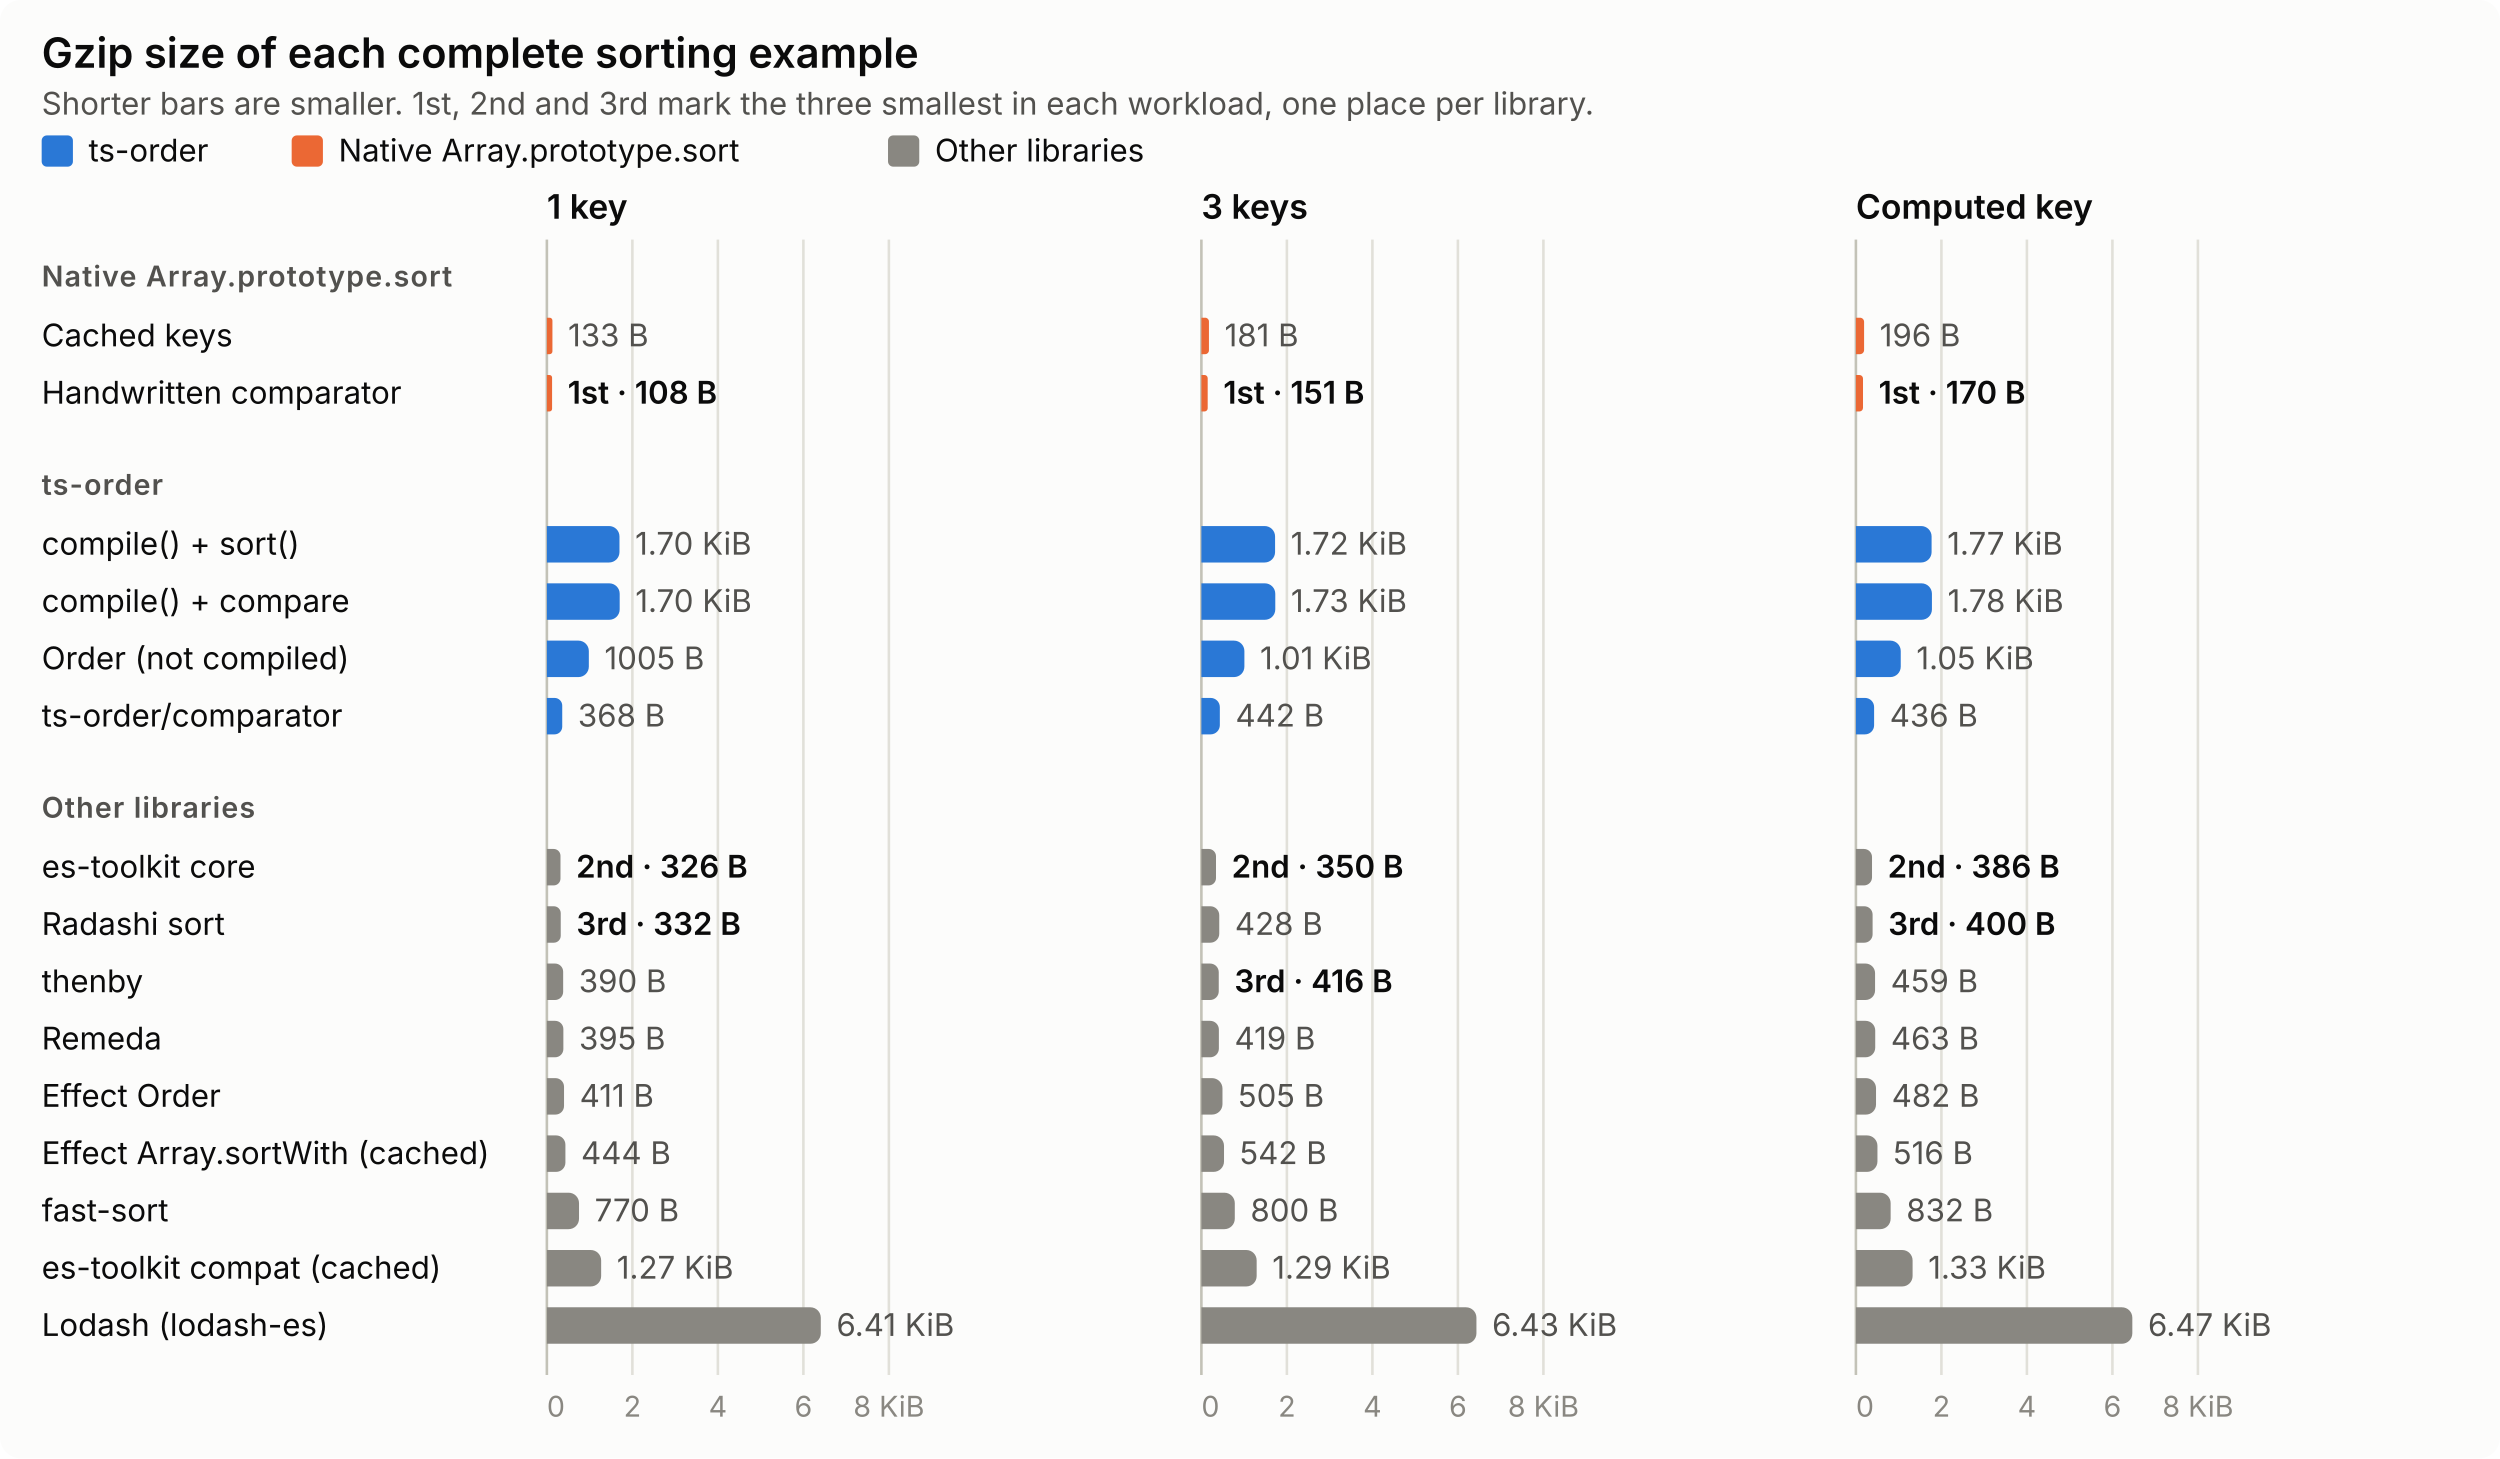
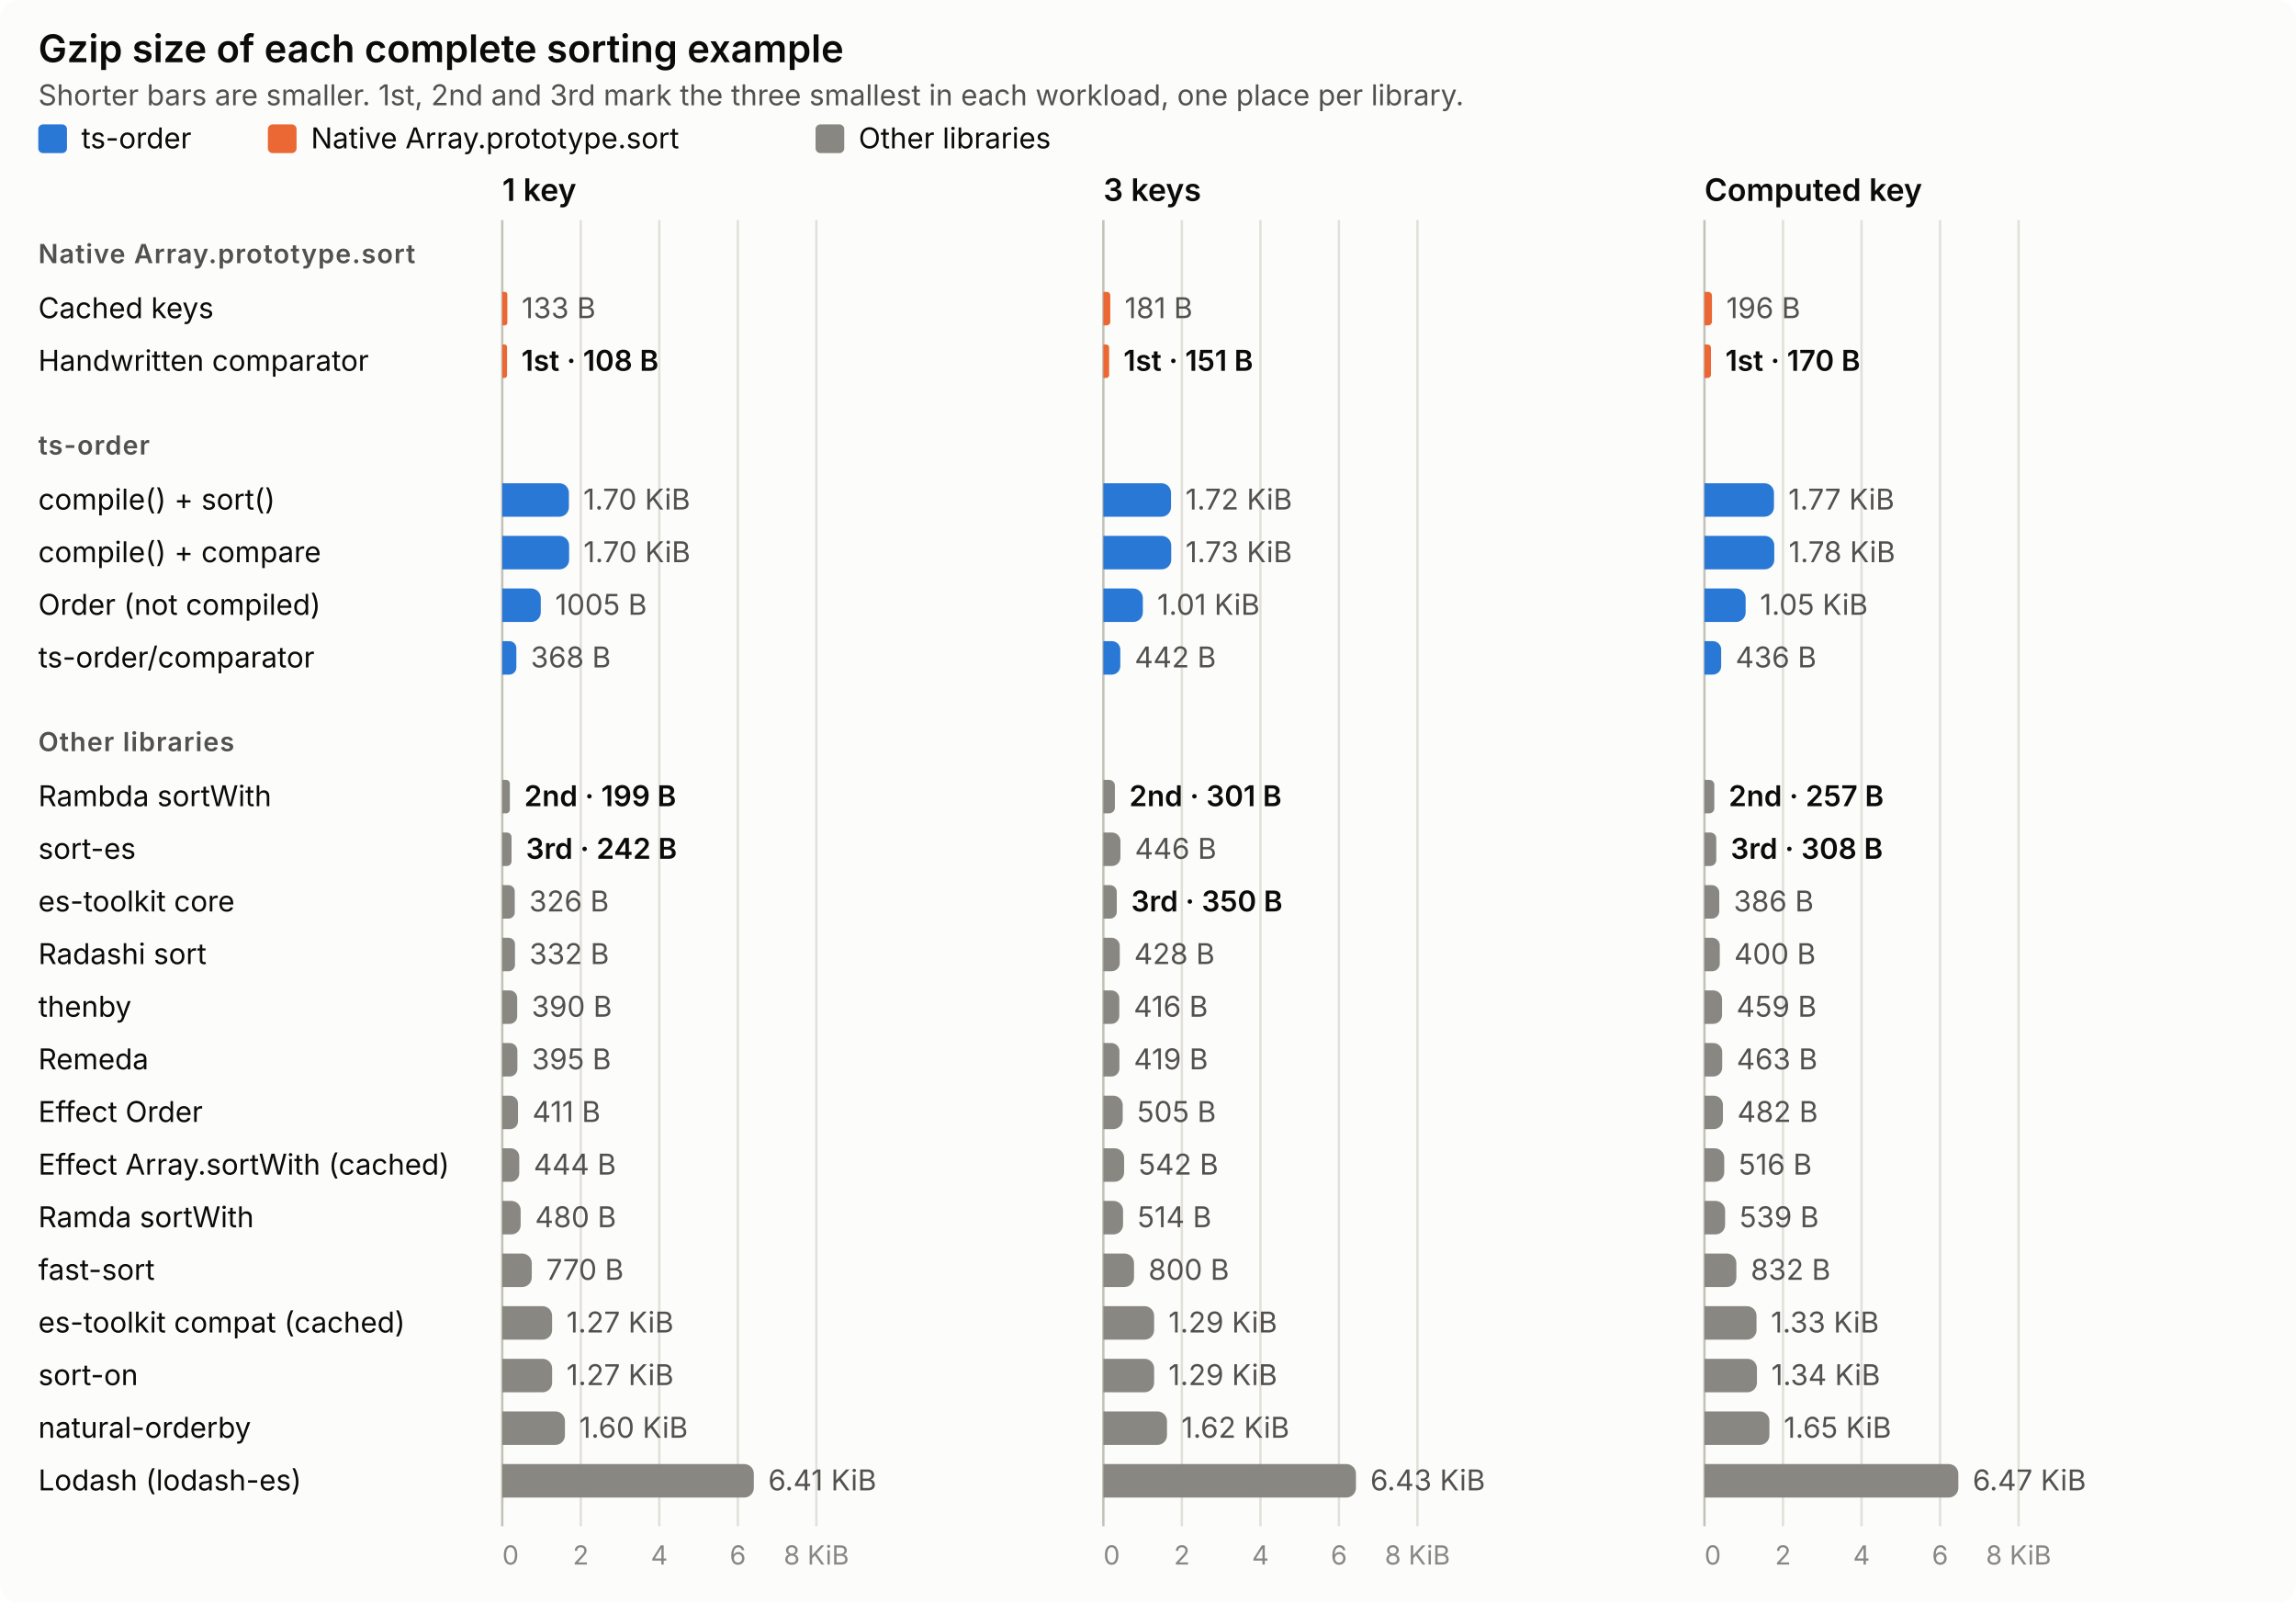
- <svg xmlns="http://www.w3.org/2000/svg" width="960" height="560" viewBox="0 0 960 560" role="img" aria-label="Gzip size of each complete sorting example">
+ <svg xmlns="http://www.w3.org/2000/svg" width="960" height="670" viewBox="0 0 960 670" role="img" aria-label="Gzip size of each complete sorting example">
  <style>
	.surface { fill: #fcfcfb; }
	.title { fill: #0b0b0b; font-size: 16px; font-weight: 600; }
	.subtitle, .value { fill: #52514e; font-size: 12px; }
	.place { fill: #0b0b0b; font-weight: 600; }
	.label { fill: #0b0b0b; font-size: 12px; }
	.group { fill: #52514e; font-size: 11px; font-weight: 600; text-transform: uppercase; letter-spacing: 0.04em; }
	.panel { fill: #0b0b0b; font-size: 13px; font-weight: 600; }
	.tick, .missing { fill: #898781; font-size: 11px; font-variant-numeric: tabular-nums; }
	.grid { stroke: #e1e0d9; stroke-width: 1; }
	.axis { stroke: #c3c2b7; stroke-width: 1; }
	.ts-order { fill: #2a78d6; }
	.native { fill: #eb6834; }
	.other { fill: #898781; }
	@media (prefers-color-scheme: dark) {
		.surface { fill: #1a1a19; }
		.title, .label, .panel { fill: #f0efec; }
		.subtitle, .value, .group { fill: #c3c2b7; }
		.place { fill: #f0efec; }
		.grid { stroke: #2c2c2a; }
		.axis { stroke: #383835; }
		.ts-order { fill: #3987e5; }
		.native { fill: #d95926; }
	}
	text { font-family: system-ui, -apple-system, 'Segoe UI', sans-serif; }
</style>
-   <rect class="surface" width="960" height="560" rx="8" />
+   <rect class="surface" width="960" height="670" rx="8" />
  <text class="title" x="16" y="26">Gzip size of each complete sorting example</text>
  <text class="subtitle" x="16" y="44">Shorter bars are smaller. 1st, 2nd and 3rd mark the three smallest in each workload, one place per library.</text>
  <rect class="ts-order" x="16" y="52" width="12" height="12" rx="2" />
  <text class="label" x="34" y="62">ts-order</text>
  <rect class="native" x="112" y="52" width="12" height="12" rx="2" />
  <text class="label" x="130" y="62">Native Array.prototype.sort</text>
  <rect class="other" x="341" y="52" width="12" height="12" rx="2" />
  <text class="label" x="359" y="62">Other libraries</text>
  <text class="panel" x="210" y="84">1 key</text>
-   <line class="axis" x1="210" x2="210" y1="92" y2="528" />
-   <text class="tick" x="210" y="544" text-anchor="start">0</text>
-   <line class="grid" x1="242.833" x2="242.833" y1="92" y2="528" />
-   <text class="tick" x="242.833" y="544" text-anchor="middle">2</text>
-   <line class="grid" x1="275.667" x2="275.667" y1="92" y2="528" />
-   <text class="tick" x="275.667" y="544" text-anchor="middle">4</text>
-   <line class="grid" x1="308.5" x2="308.5" y1="92" y2="528" />
-   <text class="tick" x="308.5" y="544" text-anchor="middle">6</text>
-   <line class="grid" x1="341.333" x2="341.333" y1="92" y2="528" />
-   <text class="tick" x="341.333" y="544" text-anchor="middle">8 KiB</text>
+   <line class="axis" x1="210" x2="210" y1="92" y2="638" />
+   <text class="tick" x="210" y="654" text-anchor="start">0</text>
+   <line class="grid" x1="242.833" x2="242.833" y1="92" y2="638" />
+   <text class="tick" x="242.833" y="654" text-anchor="middle">2</text>
+   <line class="grid" x1="275.667" x2="275.667" y1="92" y2="638" />
+   <text class="tick" x="275.667" y="654" text-anchor="middle">4</text>
+   <line class="grid" x1="308.5" x2="308.5" y1="92" y2="638" />
+   <text class="tick" x="308.5" y="654" text-anchor="middle">6</text>
+   <line class="grid" x1="341.333" x2="341.333" y1="92" y2="638" />
+   <text class="tick" x="341.333" y="654" text-anchor="middle">8 KiB</text>
  <text class="panel" x="461.333" y="84">3 keys</text>
-   <line class="axis" x1="461.333" x2="461.333" y1="92" y2="528" />
-   <text class="tick" x="461.333" y="544" text-anchor="start">0</text>
-   <line class="grid" x1="494.167" x2="494.167" y1="92" y2="528" />
-   <text class="tick" x="494.167" y="544" text-anchor="middle">2</text>
-   <line class="grid" x1="527" x2="527" y1="92" y2="528" />
-   <text class="tick" x="527" y="544" text-anchor="middle">4</text>
-   <line class="grid" x1="559.833" x2="559.833" y1="92" y2="528" />
-   <text class="tick" x="559.833" y="544" text-anchor="middle">6</text>
-   <line class="grid" x1="592.667" x2="592.667" y1="92" y2="528" />
-   <text class="tick" x="592.667" y="544" text-anchor="middle">8 KiB</text>
+   <line class="axis" x1="461.333" x2="461.333" y1="92" y2="638" />
+   <text class="tick" x="461.333" y="654" text-anchor="start">0</text>
+   <line class="grid" x1="494.167" x2="494.167" y1="92" y2="638" />
+   <text class="tick" x="494.167" y="654" text-anchor="middle">2</text>
+   <line class="grid" x1="527" x2="527" y1="92" y2="638" />
+   <text class="tick" x="527" y="654" text-anchor="middle">4</text>
+   <line class="grid" x1="559.833" x2="559.833" y1="92" y2="638" />
+   <text class="tick" x="559.833" y="654" text-anchor="middle">6</text>
+   <line class="grid" x1="592.667" x2="592.667" y1="92" y2="638" />
+   <text class="tick" x="592.667" y="654" text-anchor="middle">8 KiB</text>
  <text class="panel" x="712.667" y="84">Computed key</text>
-   <line class="axis" x1="712.667" x2="712.667" y1="92" y2="528" />
-   <text class="tick" x="712.667" y="544" text-anchor="start">0</text>
-   <line class="grid" x1="745.5" x2="745.5" y1="92" y2="528" />
-   <text class="tick" x="745.5" y="544" text-anchor="middle">2</text>
-   <line class="grid" x1="778.333" x2="778.333" y1="92" y2="528" />
-   <text class="tick" x="778.333" y="544" text-anchor="middle">4</text>
-   <line class="grid" x1="811.167" x2="811.167" y1="92" y2="528" />
-   <text class="tick" x="811.167" y="544" text-anchor="middle">6</text>
-   <line class="grid" x1="844" x2="844" y1="92" y2="528" />
-   <text class="tick" x="844" y="544" text-anchor="middle">8 KiB</text>
+   <line class="axis" x1="712.667" x2="712.667" y1="92" y2="638" />
+   <text class="tick" x="712.667" y="654" text-anchor="start">0</text>
+   <line class="grid" x1="745.5" x2="745.5" y1="92" y2="638" />
+   <text class="tick" x="745.5" y="654" text-anchor="middle">2</text>
+   <line class="grid" x1="778.333" x2="778.333" y1="92" y2="638" />
+   <text class="tick" x="778.333" y="654" text-anchor="middle">4</text>
+   <line class="grid" x1="811.167" x2="811.167" y1="92" y2="638" />
+   <text class="tick" x="811.167" y="654" text-anchor="middle">6</text>
+   <line class="grid" x1="844" x2="844" y1="92" y2="638" />
+   <text class="tick" x="844" y="654" text-anchor="middle">8 KiB</text>
  <text class="group" x="16" y="110">Native Array.prototype.sort</text>
  <text class="label" x="16" y="133">Cached keys</text>
  <path class="native" d="M210,122h1.066a1.066,1.066 0 0 1 1.066,1.066v11.868a1.066,1.066 0 0 1 -1.066,1.066h-1.066z" />
  <text class="value" x="218.132" y="133">133 B</text>
  <path class="native" d="M461.333,122h1.451a1.451,1.451 0 0 1 1.451,1.451v11.098a1.451,1.451 0 0 1 -1.451,1.451h-1.451z" />
  <text class="value" x="470.235" y="133">181 B</text>
  <path class="native" d="M712.667,122h1.571a1.571,1.571 0 0 1 1.571,1.571v10.858a1.571,1.571 0 0 1 -1.571,1.571h-1.571z" />
  <text class="value" x="721.809" y="133">196 B</text>
  <text class="label" x="16" y="155">Handwritten comparator</text>
  <path class="native" d="M210,144h1a1,1 0 0 1 1,1v12a1,1 0 0 1 -1,1h-1z" />
  <text class="value place" x="218" y="155">1st · 108 B</text>
  <path class="native" d="M461.333,144h1.21a1.21,1.21 0 0 1 1.21,1.21v11.579a1.21,1.21 0 0 1 -1.21,1.21h-1.21z" />
  <text class="value place" x="469.754" y="155">1st · 151 B</text>
  <path class="native" d="M712.667,144h1.363a1.363,1.363 0 0 1 1.363,1.363v11.275a1.363,1.363 0 0 1 -1.363,1.363h-1.363z" />
  <text class="value place" x="721.392" y="155">1st · 170 B</text>
  <text class="group" x="16" y="190">ts-order</text>
  <text class="label" x="16" y="213">compile() + sort()</text>
  <path class="ts-order" d="M210,202h23.879a4,4 0 0 1 4,4v6a4,4 0 0 1 -4,4h-23.879z" />
  <text class="value" x="243.879" y="213">1.70 KiB</text>
  <path class="ts-order" d="M461.333,202h24.296a4,4 0 0 1 4,4v6a4,4 0 0 1 -4,4h-24.296z" />
  <text class="value" x="495.63" y="213">1.72 KiB</text>
  <path class="ts-order" d="M712.667,202h25.066a4,4 0 0 1 4,4v6a4,4 0 0 1 -4,4h-25.066z" />
  <text class="value" x="747.733" y="213">1.77 KiB</text>
  <text class="label" x="16" y="235">compile() + compare</text>
  <path class="ts-order" d="M210,224h23.96a4,4 0 0 1 4,4v6a4,4 0 0 1 -4,4h-23.96z" />
  <text class="value" x="243.96" y="235">1.70 KiB</text>
  <path class="ts-order" d="M461.333,224h24.376a4,4 0 0 1 4,4v6a4,4 0 0 1 -4,4h-24.376z" />
  <text class="value" x="495.71" y="235">1.73 KiB</text>
  <path class="ts-order" d="M712.667,224h25.194a4,4 0 0 1 4,4v6a4,4 0 0 1 -4,4h-25.194z" />
  <text class="value" x="747.861" y="235">1.78 KiB</text>
  <text class="label" x="16" y="257">Order (not compiled)</text>
  <path class="ts-order" d="M210,246h12.112a4,4 0 0 1 4,4v6a4,4 0 0 1 -4,4h-12.112z" />
  <text class="value" x="232.112" y="257">1005 B</text>
  <path class="ts-order" d="M461.333,246h12.513a4,4 0 0 1 4,4v6a4,4 0 0 1 -4,4h-12.513z" />
  <text class="value" x="483.846" y="257">1.01 KiB</text>
  <path class="ts-order" d="M712.667,246h13.218a4,4 0 0 1 4,4v6a4,4 0 0 1 -4,4h-13.218z" />
  <text class="value" x="735.885" y="257">1.05 KiB</text>
  <text class="label" x="16" y="279">ts-order/comparator</text>
  <path class="ts-order" d="M210,268h2.95a2.95,2.95 0 0 1 2.95,2.95v8.1a2.95,2.95 0 0 1 -2.95,2.95h-2.95z" />
  <text class="value" x="221.9" y="279">368 B</text>
  <path class="ts-order" d="M461.333,268h3.543a3.543,3.543 0 0 1 3.543,3.543v6.914a3.543,3.543 0 0 1 -3.543,3.543h-3.543z" />
  <text class="value" x="474.419" y="279">442 B</text>
  <path class="ts-order" d="M712.667,268h3.495a3.495,3.495 0 0 1 3.495,3.495v7.01a3.495,3.495 0 0 1 -3.495,3.495h-3.495z" />
  <text class="value" x="725.657" y="279">436 B</text>
  <text class="group" x="16" y="314">Other libraries</text>
-   <text class="label" x="16" y="337">es-toolkit core</text>
-   <path class="other" d="M210,326h2.613a2.613,2.613 0 0 1 2.613,2.613v8.774a2.613,2.613 0 0 1 -2.613,2.613h-2.613z" />
-   <text class="value place" x="221.226" y="337">2nd · 326 B</text>
-   <path class="other" d="M461.333,326h2.806a2.806,2.806 0 0 1 2.806,2.806v8.389a2.806,2.806 0 0 1 -2.806,2.806h-2.806z" />
-   <text class="value place" x="472.944" y="337">2nd · 350 B</text>
-   <path class="other" d="M712.667,326h3.094a3.094,3.094 0 0 1 3.094,3.094v7.812a3.094,3.094 0 0 1 -3.094,3.094h-3.094z" />
-   <text class="value place" x="724.855" y="337">2nd · 386 B</text>
-   <text class="label" x="16" y="359">Radashi sort</text>
-   <path class="other" d="M210,348h2.661a2.661,2.661 0 0 1 2.661,2.661v8.677a2.661,2.661 0 0 1 -2.661,2.661h-2.661z" />
-   <text class="value place" x="221.323" y="359">3rd · 332 B</text>
-   <path class="other" d="M461.333,348h3.431a3.431,3.431 0 0 1 3.431,3.431v7.138a3.431,3.431 0 0 1 -3.431,3.431h-3.431z" />
-   <text class="value" x="474.195" y="359">428 B</text>
-   <path class="other" d="M712.667,348h3.206a3.206,3.206 0 0 1 3.206,3.206v7.587a3.206,3.206 0 0 1 -3.206,3.206h-3.206z" />
-   <text class="value place" x="725.079" y="359">3rd · 400 B</text>
-   <text class="label" x="16" y="381">thenby</text>
-   <path class="other" d="M210,370h3.126a3.126,3.126 0 0 1 3.126,3.126v7.748a3.126,3.126 0 0 1 -3.126,3.126h-3.126z" />
-   <text class="value" x="222.252" y="381">390 B</text>
-   <path class="other" d="M461.333,370h3.335a3.335,3.335 0 0 1 3.335,3.335v7.331a3.335,3.335 0 0 1 -3.335,3.335h-3.335z" />
-   <text class="value place" x="474.003" y="381">3rd · 416 B</text>
-   <path class="other" d="M712.667,370h3.679a3.679,3.679 0 0 1 3.679,3.679v6.641a3.679,3.679 0 0 1 -3.679,3.679h-3.679z" />
-   <text class="value" x="726.025" y="381">459 B</text>
-   <text class="label" x="16" y="403">Remeda</text>
-   <path class="other" d="M210,392h3.166a3.166,3.166 0 0 1 3.166,3.166v7.667a3.166,3.166 0 0 1 -3.166,3.166h-3.166z" />
-   <text class="value" x="222.333" y="403">395 B</text>
-   <path class="other" d="M461.333,392h3.359a3.359,3.359 0 0 1 3.359,3.359v7.283a3.359,3.359 0 0 1 -3.359,3.359h-3.359z" />
-   <text class="value" x="474.051" y="403">419 B</text>
-   <path class="other" d="M712.667,392h3.711a3.711,3.711 0 0 1 3.711,3.711v6.577a3.711,3.711 0 0 1 -3.711,3.711h-3.711z" />
-   <text class="value" x="726.089" y="403">463 B</text>
-   <text class="label" x="16" y="425">Effect Order</text>
-   <path class="other" d="M210,414h3.295a3.295,3.295 0 0 1 3.295,3.295v7.411a3.295,3.295 0 0 1 -3.295,3.295h-3.295z" />
-   <text class="value" x="222.589" y="425">411 B</text>
-   <path class="other" d="M461.333,414h4.096a4,4 0 0 1 4,4v6a4,4 0 0 1 -4,4h-4.096z" />
-   <text class="value" x="475.429" y="425">505 B</text>
-   <path class="other" d="M712.667,414h3.864a3.864,3.864 0 0 1 3.864,3.864v6.273a3.864,3.864 0 0 1 -3.864,3.864h-3.864z" />
-   <text class="value" x="726.394" y="425">482 B</text>
-   <text class="label" x="16" y="447">Effect Array.sortWith (cached)</text>
-   <path class="other" d="M210,436h3.559a3.559,3.559 0 0 1 3.559,3.559v6.882a3.559,3.559 0 0 1 -3.559,3.559h-3.559z" />
-   <text class="value" x="223.118" y="447">444 B</text>
-   <path class="other" d="M461.333,436h4.689a4,4 0 0 1 4,4v6a4,4 0 0 1 -4,4h-4.689z" />
-   <text class="value" x="476.023" y="447">542 B</text>
-   <path class="other" d="M712.667,436h4.272a4,4 0 0 1 4,4v6a4,4 0 0 1 -4,4h-4.272z" />
-   <text class="value" x="726.939" y="447">516 B</text>
-   <text class="label" x="16" y="469">fast-sort</text>
-   <path class="other" d="M210,458h8.345a4,4 0 0 1 4,4v6a4,4 0 0 1 -4,4h-8.345z" />
-   <text class="value" x="228.345" y="469">770 B</text>
-   <path class="other" d="M461.333,458h8.826a4,4 0 0 1 4,4v6a4,4 0 0 1 -4,4h-8.826z" />
-   <text class="value" x="480.159" y="469">800 B</text>
-   <path class="other" d="M712.667,458h9.339a4,4 0 0 1 4,4v6a4,4 0 0 1 -4,4h-9.339z" />
-   <text class="value" x="732.005" y="469">832 B</text>
-   <text class="label" x="16" y="491">es-toolkit compat (cached)</text>
-   <path class="other" d="M210,480h16.841a4,4 0 0 1 4,4v6a4,4 0 0 1 -4,4h-16.841z" />
-   <text class="value" x="236.841" y="491">1.27 KiB</text>
-   <path class="other" d="M461.333,480h17.226a4,4 0 0 1 4,4v6a4,4 0 0 1 -4,4h-17.226z" />
-   <text class="value" x="488.56" y="491">1.29 KiB</text>
-   <path class="other" d="M712.667,480h17.771a4,4 0 0 1 4,4v6a4,4 0 0 1 -4,4h-17.771z" />
-   <text class="value" x="740.438" y="491">1.33 KiB</text>
-   <text class="label" x="16" y="513">Lodash (lodash-es)</text>
-   <path class="other" d="M210,502h101.185a4,4 0 0 1 4,4v6a4,4 0 0 1 -4,4h-101.185z" />
-   <text class="value" x="321.185" y="513">6.41 KiB</text>
-   <path class="other" d="M461.333,502h101.618a4,4 0 0 1 4,4v6a4,4 0 0 1 -4,4h-101.618z" />
-   <text class="value" x="572.951" y="513">6.43 KiB</text>
-   <path class="other" d="M712.667,502h102.147a4,4 0 0 1 4,4v6a4,4 0 0 1 -4,4h-102.147z" />
-   <text class="value" x="824.814" y="513">6.47 KiB</text>
+   <text class="label" x="16" y="337">Rambda sortWith</text>
+   <path class="other" d="M210,326h1.595a1.595,1.595 0 0 1 1.595,1.595v10.81a1.595,1.595 0 0 1 -1.595,1.595h-1.595z" />
+   <text class="value place" x="219.19" y="337">2nd · 199 B</text>
+   <path class="other" d="M461.333,326h2.413a2.413,2.413 0 0 1 2.413,2.413v9.174a2.413,2.413 0 0 1 -2.413,2.413h-2.413z" />
+   <text class="value place" x="472.159" y="337">2nd · 301 B</text>
+   <path class="other" d="M712.667,326h2.06a2.06,2.06 0 0 1 2.06,2.06v9.88a2.06,2.06 0 0 1 -2.06,2.06h-2.06z" />
+   <text class="value place" x="722.787" y="337">2nd · 257 B</text>
+   <text class="label" x="16" y="359">sort-es</text>
+   <path class="other" d="M210,348h1.94a1.94,1.94 0 0 1 1.94,1.94v10.12a1.94,1.94 0 0 1 -1.94,1.94h-1.94z" />
+   <text class="value place" x="219.88" y="359">3rd · 242 B</text>
+   <path class="other" d="M461.333,348h3.575a3.575,3.575 0 0 1 3.575,3.575v6.85a3.575,3.575 0 0 1 -3.575,3.575h-3.575z" />
+   <text class="value" x="474.484" y="359">446 B</text>
+   <path class="other" d="M712.667,348h2.469a2.469,2.469 0 0 1 2.469,2.469v9.062a2.469,2.469 0 0 1 -2.469,2.469h-2.469z" />
+   <text class="value place" x="723.604" y="359">3rd · 308 B</text>
+   <text class="label" x="16" y="381">es-toolkit core</text>
+   <path class="other" d="M210,370h2.613a2.613,2.613 0 0 1 2.613,2.613v8.774a2.613,2.613 0 0 1 -2.613,2.613h-2.613z" />
+   <text class="value" x="221.226" y="381">326 B</text>
+   <path class="other" d="M461.333,370h2.806a2.806,2.806 0 0 1 2.806,2.806v8.389a2.806,2.806 0 0 1 -2.806,2.806h-2.806z" />
+   <text class="value place" x="472.944" y="381">3rd · 350 B</text>
+   <path class="other" d="M712.667,370h3.094a3.094,3.094 0 0 1 3.094,3.094v7.812a3.094,3.094 0 0 1 -3.094,3.094h-3.094z" />
+   <text class="value" x="724.855" y="381">386 B</text>
+   <text class="label" x="16" y="403">Radashi sort</text>
+   <path class="other" d="M210,392h2.661a2.661,2.661 0 0 1 2.661,2.661v8.677a2.661,2.661 0 0 1 -2.661,2.661h-2.661z" />
+   <text class="value" x="221.323" y="403">332 B</text>
+   <path class="other" d="M461.333,392h3.431a3.431,3.431 0 0 1 3.431,3.431v7.138a3.431,3.431 0 0 1 -3.431,3.431h-3.431z" />
+   <text class="value" x="474.195" y="403">428 B</text>
+   <path class="other" d="M712.667,392h3.206a3.206,3.206 0 0 1 3.206,3.206v7.587a3.206,3.206 0 0 1 -3.206,3.206h-3.206z" />
+   <text class="value" x="725.079" y="403">400 B</text>
+   <text class="label" x="16" y="425">thenby</text>
+   <path class="other" d="M210,414h3.126a3.126,3.126 0 0 1 3.126,3.126v7.748a3.126,3.126 0 0 1 -3.126,3.126h-3.126z" />
+   <text class="value" x="222.252" y="425">390 B</text>
+   <path class="other" d="M461.333,414h3.335a3.335,3.335 0 0 1 3.335,3.335v7.331a3.335,3.335 0 0 1 -3.335,3.335h-3.335z" />
+   <text class="value" x="474.003" y="425">416 B</text>
+   <path class="other" d="M712.667,414h3.679a3.679,3.679 0 0 1 3.679,3.679v6.641a3.679,3.679 0 0 1 -3.679,3.679h-3.679z" />
+   <text class="value" x="726.025" y="425">459 B</text>
+   <text class="label" x="16" y="447">Remeda</text>
+   <path class="other" d="M210,436h3.166a3.166,3.166 0 0 1 3.166,3.166v7.667a3.166,3.166 0 0 1 -3.166,3.166h-3.166z" />
+   <text class="value" x="222.333" y="447">395 B</text>
+   <path class="other" d="M461.333,436h3.359a3.359,3.359 0 0 1 3.359,3.359v7.283a3.359,3.359 0 0 1 -3.359,3.359h-3.359z" />
+   <text class="value" x="474.051" y="447">419 B</text>
+   <path class="other" d="M712.667,436h3.711a3.711,3.711 0 0 1 3.711,3.711v6.577a3.711,3.711 0 0 1 -3.711,3.711h-3.711z" />
+   <text class="value" x="726.089" y="447">463 B</text>
+   <text class="label" x="16" y="469">Effect Order</text>
+   <path class="other" d="M210,458h3.295a3.295,3.295 0 0 1 3.295,3.295v7.411a3.295,3.295 0 0 1 -3.295,3.295h-3.295z" />
+   <text class="value" x="222.589" y="469">411 B</text>
+   <path class="other" d="M461.333,458h4.096a4,4 0 0 1 4,4v6a4,4 0 0 1 -4,4h-4.096z" />
+   <text class="value" x="475.429" y="469">505 B</text>
+   <path class="other" d="M712.667,458h3.864a3.864,3.864 0 0 1 3.864,3.864v6.273a3.864,3.864 0 0 1 -3.864,3.864h-3.864z" />
+   <text class="value" x="726.394" y="469">482 B</text>
+   <text class="label" x="16" y="491">Effect Array.sortWith (cached)</text>
+   <path class="other" d="M210,480h3.559a3.559,3.559 0 0 1 3.559,3.559v6.882a3.559,3.559 0 0 1 -3.559,3.559h-3.559z" />
+   <text class="value" x="223.118" y="491">444 B</text>
+   <path class="other" d="M461.333,480h4.689a4,4 0 0 1 4,4v6a4,4 0 0 1 -4,4h-4.689z" />
+   <text class="value" x="476.023" y="491">542 B</text>
+   <path class="other" d="M712.667,480h4.272a4,4 0 0 1 4,4v6a4,4 0 0 1 -4,4h-4.272z" />
+   <text class="value" x="726.939" y="491">516 B</text>
+   <text class="label" x="16" y="513">Ramda sortWith</text>
+   <path class="other" d="M210,502h3.848a3.848,3.848 0 0 1 3.848,3.848v6.305a3.848,3.848 0 0 1 -3.848,3.848h-3.848z" />
+   <text class="value" x="223.695" y="513">480 B</text>
+   <path class="other" d="M461.333,502h4.24a4,4 0 0 1 4,4v6a4,4 0 0 1 -4,4h-4.24z" />
+   <text class="value" x="475.574" y="513">514 B</text>
+   <path class="other" d="M712.667,502h4.641a4,4 0 0 1 4,4v6a4,4 0 0 1 -4,4h-4.641z" />
+   <text class="value" x="727.308" y="513">539 B</text>
+   <text class="label" x="16" y="535">fast-sort</text>
+   <path class="other" d="M210,524h8.345a4,4 0 0 1 4,4v6a4,4 0 0 1 -4,4h-8.345z" />
+   <text class="value" x="228.345" y="535">770 B</text>
+   <path class="other" d="M461.333,524h8.826a4,4 0 0 1 4,4v6a4,4 0 0 1 -4,4h-8.826z" />
+   <text class="value" x="480.159" y="535">800 B</text>
+   <path class="other" d="M712.667,524h9.339a4,4 0 0 1 4,4v6a4,4 0 0 1 -4,4h-9.339z" />
+   <text class="value" x="732.005" y="535">832 B</text>
+   <text class="label" x="16" y="557">es-toolkit compat (cached)</text>
+   <path class="other" d="M210,546h16.841a4,4 0 0 1 4,4v6a4,4 0 0 1 -4,4h-16.841z" />
+   <text class="value" x="236.841" y="557">1.27 KiB</text>
+   <path class="other" d="M461.333,546h17.226a4,4 0 0 1 4,4v6a4,4 0 0 1 -4,4h-17.226z" />
+   <text class="value" x="488.56" y="557">1.29 KiB</text>
+   <path class="other" d="M712.667,546h17.771a4,4 0 0 1 4,4v6a4,4 0 0 1 -4,4h-17.771z" />
+   <text class="value" x="740.438" y="557">1.33 KiB</text>
+   <text class="label" x="16" y="579">sort-on</text>
+   <path class="other" d="M210,568h16.858a4,4 0 0 1 4,4v6a4,4 0 0 1 -4,4h-16.858z" />
+   <text class="value" x="236.858" y="579">1.27 KiB</text>
+   <path class="other" d="M461.333,568h17.226a4,4 0 0 1 4,4v6a4,4 0 0 1 -4,4h-17.226z" />
+   <text class="value" x="488.56" y="579">1.29 KiB</text>
+   <path class="other" d="M712.667,568h17.948a4,4 0 0 1 4,4v6a4,4 0 0 1 -4,4h-17.948z" />
+   <text class="value" x="740.614" y="579">1.34 KiB</text>
+   <text class="label" x="16" y="601">natural-orderby</text>
+   <path class="other" d="M210,590h22.212a4,4 0 0 1 4,4v6a4,4 0 0 1 -4,4h-22.212z" />
+   <text class="value" x="242.212" y="601">1.60 KiB</text>
+   <path class="other" d="M461.333,590h22.613a4,4 0 0 1 4,4v6a4,4 0 0 1 -4,4h-22.613z" />
+   <text class="value" x="493.946" y="601">1.62 KiB</text>
+   <path class="other" d="M712.667,590h23.158a4,4 0 0 1 4,4v6a4,4 0 0 1 -4,4h-23.158z" />
+   <text class="value" x="745.825" y="601">1.65 KiB</text>
+   <text class="label" x="16" y="623">Lodash (lodash-es)</text>
+   <path class="other" d="M210,612h101.185a4,4 0 0 1 4,4v6a4,4 0 0 1 -4,4h-101.185z" />
+   <text class="value" x="321.185" y="623">6.41 KiB</text>
+   <path class="other" d="M461.333,612h101.618a4,4 0 0 1 4,4v6a4,4 0 0 1 -4,4h-101.618z" />
+   <text class="value" x="572.951" y="623">6.43 KiB</text>
+   <path class="other" d="M712.667,612h102.147a4,4 0 0 1 4,4v6a4,4 0 0 1 -4,4h-102.147z" />
+   <text class="value" x="824.814" y="623">6.47 KiB</text>
</svg>
